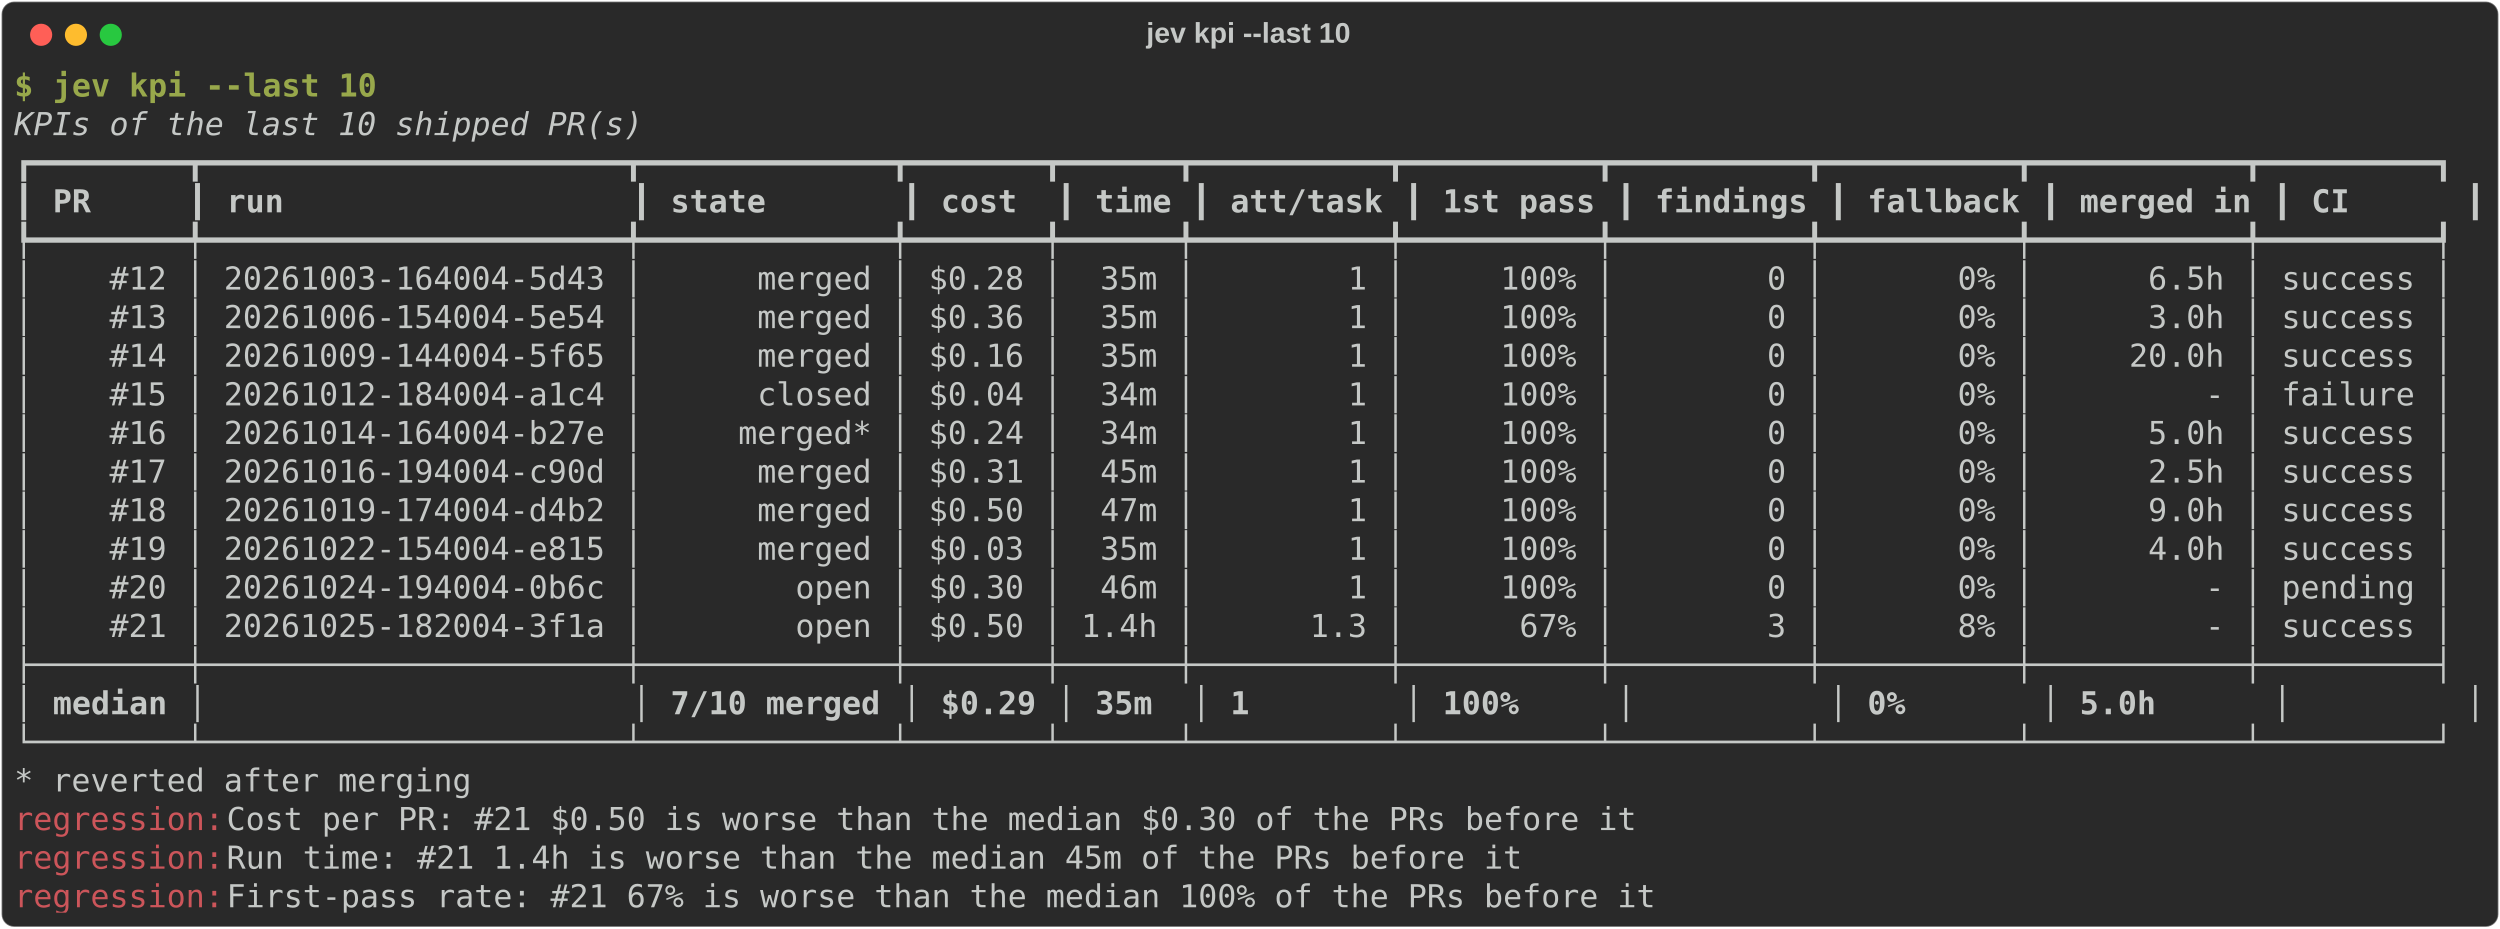
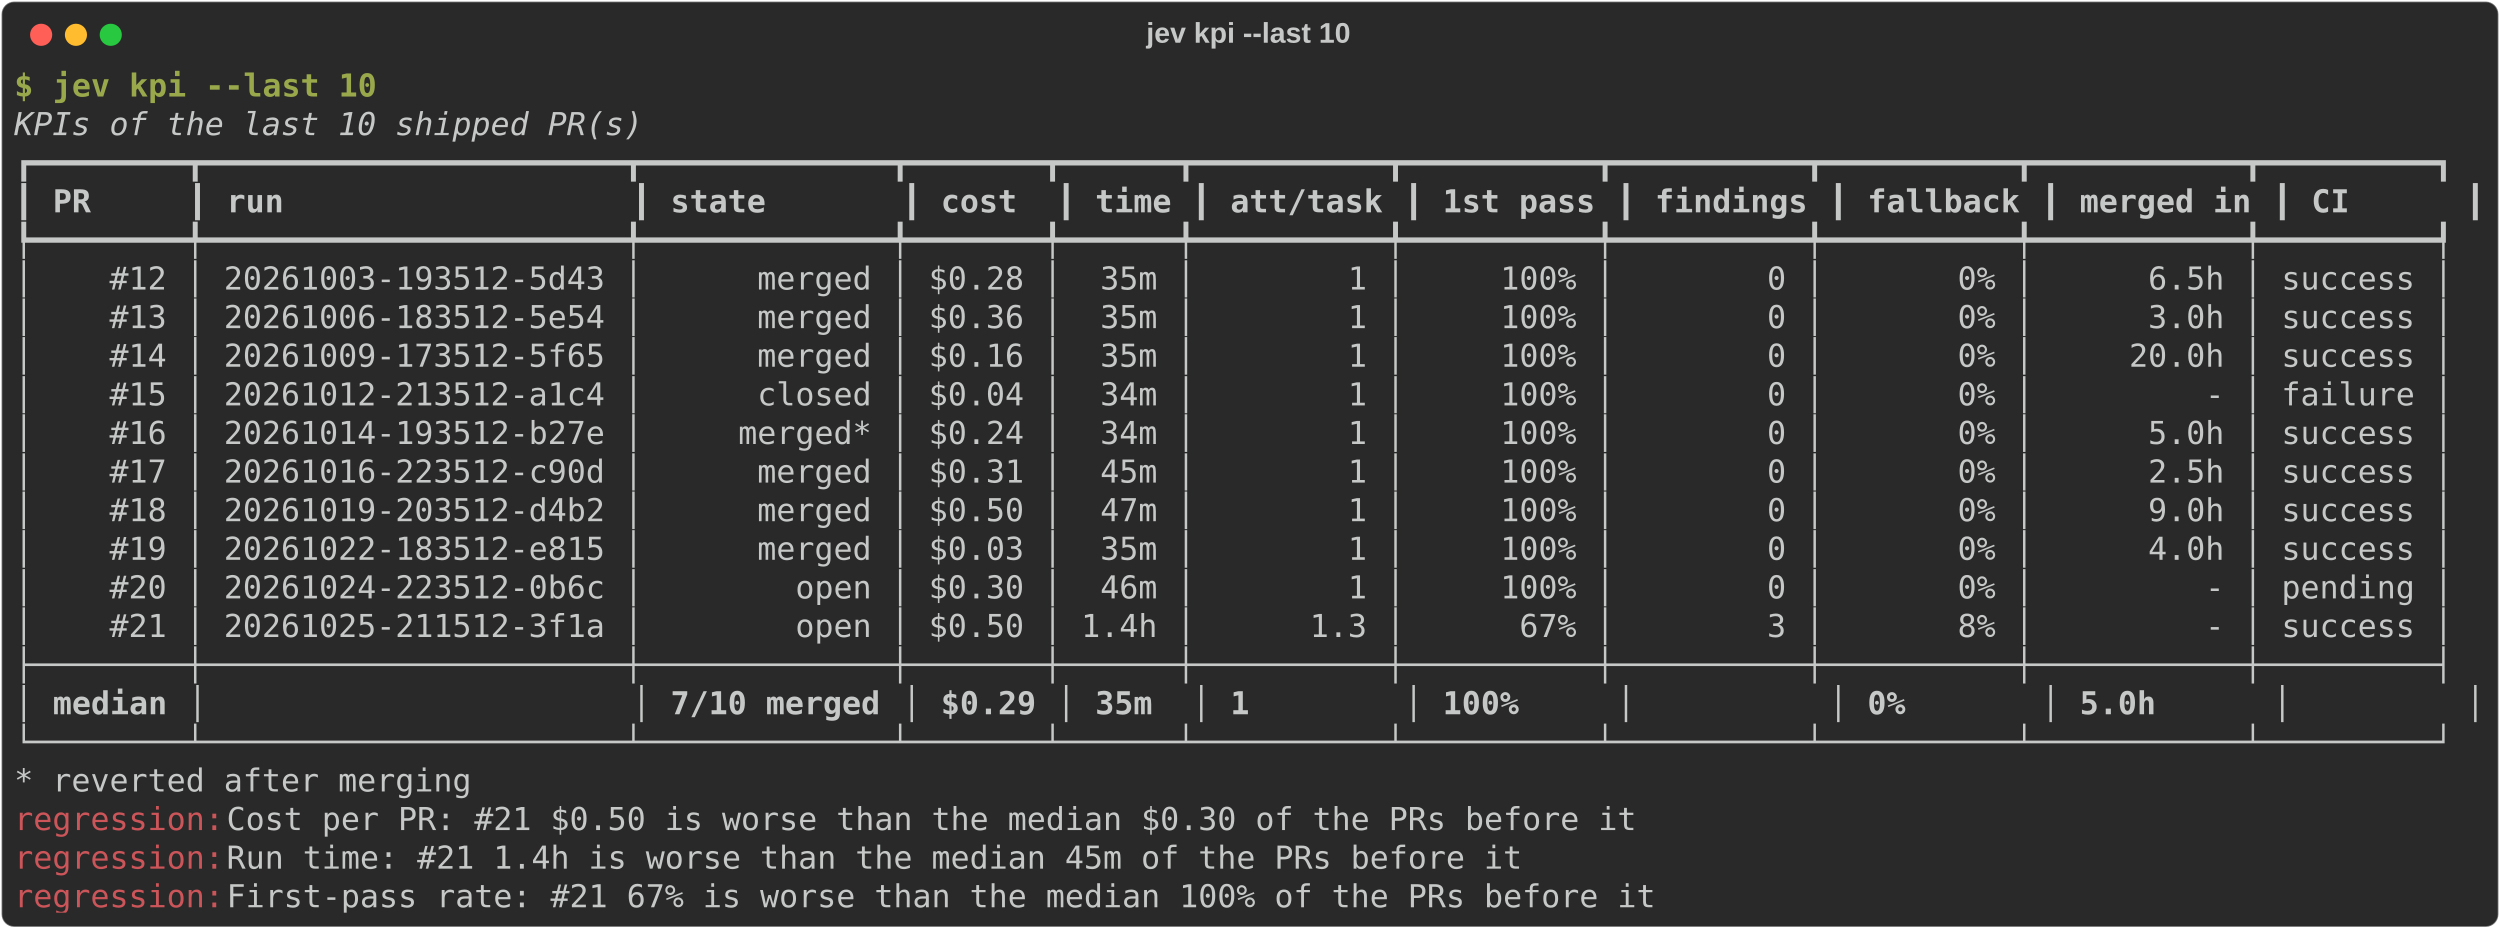
<svg xmlns="http://www.w3.org/2000/svg" class="rich-terminal" viewBox="0 0 1580 586.8">
  <style>

    @font-face {
        font-family: "Fira Code";
        src: local("FiraCode-Regular"),
                url("https://cdnjs.cloudflare.com/ajax/libs/firacode/6.2.0/woff2/FiraCode-Regular.woff2") format("woff2"),
                url("https://cdnjs.cloudflare.com/ajax/libs/firacode/6.2.0/woff/FiraCode-Regular.woff") format("woff");
        font-style: normal;
        font-weight: 400;
    }
    @font-face {
        font-family: "Fira Code";
        src: local("FiraCode-Bold"),
                url("https://cdnjs.cloudflare.com/ajax/libs/firacode/6.2.0/woff2/FiraCode-Bold.woff2") format("woff2"),
                url("https://cdnjs.cloudflare.com/ajax/libs/firacode/6.2.0/woff/FiraCode-Bold.woff") format("woff");
        font-style: bold;
        font-weight: 700;
    }

-     .terminal-4103426245-matrix {
+     .terminal-4047392980-matrix {
        font-family: Fira Code, monospace;
        font-size: 20px;
        line-height: 24.4px;
        font-variant-east-asian: full-width;
    }

-     .terminal-4103426245-title {
+     .terminal-4047392980-title {
        font-size: 18px;
        font-weight: bold;
        font-family: arial;
    }

-     .terminal-4103426245-r1 { fill: #98a84b;font-weight: bold }
- .terminal-4103426245-r2 { fill: #c5c8c6 }
- .terminal-4103426245-r3 { fill: #c5c8c6;font-style: italic; }
- .terminal-4103426245-r4 { fill: #c5c8c6;font-weight: bold }
- .terminal-4103426245-r5 { fill: #cc555a }
+     .terminal-4047392980-r1 { fill: #98a84b;font-weight: bold }
+ .terminal-4047392980-r2 { fill: #c5c8c6 }
+ .terminal-4047392980-r3 { fill: #c5c8c6;font-style: italic; }
+ .terminal-4047392980-r4 { fill: #c5c8c6;font-weight: bold }
+ .terminal-4047392980-r5 { fill: #cc555a }
    </style>
  <defs>
-     <clipPath id="terminal-4103426245-clip-terminal">
+     <clipPath id="terminal-4047392980-clip-terminal">
      <rect x="0" y="0" width="1560.6" height="535.8" />
    </clipPath>
-     <clipPath id="terminal-4103426245-line-0">
+     <clipPath id="terminal-4047392980-line-0">
      <rect x="0" y="1.5" width="1561.6" height="24.65" />
    </clipPath>
-     <clipPath id="terminal-4103426245-line-1">
+     <clipPath id="terminal-4047392980-line-1">
      <rect x="0" y="25.9" width="1561.6" height="24.65" />
    </clipPath>
-     <clipPath id="terminal-4103426245-line-2">
+     <clipPath id="terminal-4047392980-line-2">
      <rect x="0" y="50.3" width="1561.6" height="24.65" />
    </clipPath>
-     <clipPath id="terminal-4103426245-line-3">
+     <clipPath id="terminal-4047392980-line-3">
      <rect x="0" y="74.7" width="1561.6" height="24.65" />
    </clipPath>
-     <clipPath id="terminal-4103426245-line-4">
+     <clipPath id="terminal-4047392980-line-4">
      <rect x="0" y="99.1" width="1561.6" height="24.65" />
    </clipPath>
-     <clipPath id="terminal-4103426245-line-5">
+     <clipPath id="terminal-4047392980-line-5">
      <rect x="0" y="123.5" width="1561.6" height="24.65" />
    </clipPath>
-     <clipPath id="terminal-4103426245-line-6">
+     <clipPath id="terminal-4047392980-line-6">
      <rect x="0" y="147.9" width="1561.6" height="24.65" />
    </clipPath>
-     <clipPath id="terminal-4103426245-line-7">
+     <clipPath id="terminal-4047392980-line-7">
      <rect x="0" y="172.3" width="1561.6" height="24.65" />
    </clipPath>
-     <clipPath id="terminal-4103426245-line-8">
+     <clipPath id="terminal-4047392980-line-8">
      <rect x="0" y="196.7" width="1561.6" height="24.65" />
    </clipPath>
-     <clipPath id="terminal-4103426245-line-9">
+     <clipPath id="terminal-4047392980-line-9">
      <rect x="0" y="221.1" width="1561.6" height="24.65" />
    </clipPath>
-     <clipPath id="terminal-4103426245-line-10">
+     <clipPath id="terminal-4047392980-line-10">
      <rect x="0" y="245.5" width="1561.6" height="24.65" />
    </clipPath>
-     <clipPath id="terminal-4103426245-line-11">
+     <clipPath id="terminal-4047392980-line-11">
      <rect x="0" y="269.9" width="1561.6" height="24.65" />
    </clipPath>
-     <clipPath id="terminal-4103426245-line-12">
+     <clipPath id="terminal-4047392980-line-12">
      <rect x="0" y="294.3" width="1561.6" height="24.65" />
    </clipPath>
-     <clipPath id="terminal-4103426245-line-13">
+     <clipPath id="terminal-4047392980-line-13">
      <rect x="0" y="318.7" width="1561.6" height="24.65" />
    </clipPath>
-     <clipPath id="terminal-4103426245-line-14">
+     <clipPath id="terminal-4047392980-line-14">
      <rect x="0" y="343.1" width="1561.6" height="24.65" />
    </clipPath>
-     <clipPath id="terminal-4103426245-line-15">
+     <clipPath id="terminal-4047392980-line-15">
      <rect x="0" y="367.5" width="1561.6" height="24.65" />
    </clipPath>
-     <clipPath id="terminal-4103426245-line-16">
+     <clipPath id="terminal-4047392980-line-16">
      <rect x="0" y="391.9" width="1561.6" height="24.65" />
    </clipPath>
-     <clipPath id="terminal-4103426245-line-17">
+     <clipPath id="terminal-4047392980-line-17">
      <rect x="0" y="416.3" width="1561.6" height="24.65" />
    </clipPath>
-     <clipPath id="terminal-4103426245-line-18">
+     <clipPath id="terminal-4047392980-line-18">
      <rect x="0" y="440.7" width="1561.6" height="24.65" />
    </clipPath>
-     <clipPath id="terminal-4103426245-line-19">
+     <clipPath id="terminal-4047392980-line-19">
      <rect x="0" y="465.1" width="1561.6" height="24.65" />
    </clipPath>
-     <clipPath id="terminal-4103426245-line-20">
+     <clipPath id="terminal-4047392980-line-20">
      <rect x="0" y="489.5" width="1561.6" height="24.65" />
    </clipPath>
  </defs>
  <rect fill="#292929" stroke="rgba(255,255,255,0.35)" stroke-width="1" x="1" y="1" width="1578" height="584.8" rx="8" />
-   <text class="terminal-4103426245-title" fill="#c5c8c6" text-anchor="middle" x="789" y="27">jev kpi --last 10</text>
+   <text class="terminal-4047392980-title" fill="#c5c8c6" text-anchor="middle" x="789" y="27">jev kpi --last 10</text>
  <g transform="translate(26,22)">
    <circle cx="0" cy="0" r="7" fill="#ff5f57" />
    <circle cx="22" cy="0" r="7" fill="#febc2e" />
    <circle cx="44" cy="0" r="7" fill="#28c840" />
  </g>
-   <g transform="translate(9, 41)" clip-path="url(#terminal-4103426245-clip-terminal)">
-     <g class="terminal-4103426245-matrix">
-       <text class="terminal-4103426245-r1" x="0" y="20" textLength="24.4" clip-path="url(#terminal-4103426245-line-0)">$ </text>
-       <text class="terminal-4103426245-r1" x="24.4" y="20" textLength="207.4" clip-path="url(#terminal-4103426245-line-0)">jev kpi --last 10</text>
-       <text class="terminal-4103426245-r2" x="1561.6" y="20" textLength="12.2" clip-path="url(#terminal-4103426245-line-0)">
- </text>
-       <text class="terminal-4103426245-r3" x="0" y="44.4" textLength="1561.6" clip-path="url(#terminal-4103426245-line-1)">                                               KPIs of the last 10 shipped PR(s)                                                </text>
-       <text class="terminal-4103426245-r2" x="1561.6" y="44.4" textLength="12.2" clip-path="url(#terminal-4103426245-line-1)">
- </text>
-       <text class="terminal-4103426245-r2" x="0" y="68.8" textLength="1561.6" clip-path="url(#terminal-4103426245-line-2)">┏━━━━━━━━┳━━━━━━━━━━━━━━━━━━━━━━┳━━━━━━━━━━━━━┳━━━━━━━┳━━━━━━┳━━━━━━━━━━┳━━━━━━━━━━┳━━━━━━━━━━┳━━━━━━━━━━┳━━━━━━━━━━━┳━━━━━━━━━┓</text>
-       <text class="terminal-4103426245-r2" x="1561.6" y="68.8" textLength="12.2" clip-path="url(#terminal-4103426245-line-2)">
- </text>
-       <text class="terminal-4103426245-r2" x="0" y="93.2" textLength="12.2" clip-path="url(#terminal-4103426245-line-3)">┃</text>
-       <text class="terminal-4103426245-r4" x="24.4" y="93.2" textLength="73.2" clip-path="url(#terminal-4103426245-line-3)">    PR</text>
-       <text class="terminal-4103426245-r2" x="109.8" y="93.2" textLength="12.2" clip-path="url(#terminal-4103426245-line-3)">┃</text>
-       <text class="terminal-4103426245-r4" x="134.2" y="93.2" textLength="244" clip-path="url(#terminal-4103426245-line-3)">run                 </text>
-       <text class="terminal-4103426245-r2" x="390.4" y="93.2" textLength="12.2" clip-path="url(#terminal-4103426245-line-3)">┃</text>
-       <text class="terminal-4103426245-r4" x="414.8" y="93.2" textLength="134.2" clip-path="url(#terminal-4103426245-line-3)">      state</text>
-       <text class="terminal-4103426245-r2" x="561.2" y="93.2" textLength="12.2" clip-path="url(#terminal-4103426245-line-3)">┃</text>
-       <text class="terminal-4103426245-r4" x="585.6" y="93.2" textLength="61" clip-path="url(#terminal-4103426245-line-3)"> cost</text>
-       <text class="terminal-4103426245-r2" x="658.8" y="93.2" textLength="12.2" clip-path="url(#terminal-4103426245-line-3)">┃</text>
-       <text class="terminal-4103426245-r4" x="683.2" y="93.2" textLength="48.8" clip-path="url(#terminal-4103426245-line-3)">time</text>
-       <text class="terminal-4103426245-r2" x="744.2" y="93.2" textLength="12.2" clip-path="url(#terminal-4103426245-line-3)">┃</text>
-       <text class="terminal-4103426245-r4" x="768.6" y="93.2" textLength="97.6" clip-path="url(#terminal-4103426245-line-3)">att/task</text>
-       <text class="terminal-4103426245-r2" x="878.4" y="93.2" textLength="12.2" clip-path="url(#terminal-4103426245-line-3)">┃</text>
-       <text class="terminal-4103426245-r4" x="902.8" y="93.2" textLength="97.6" clip-path="url(#terminal-4103426245-line-3)">1st pass</text>
-       <text class="terminal-4103426245-r2" x="1012.6" y="93.2" textLength="12.2" clip-path="url(#terminal-4103426245-line-3)">┃</text>
-       <text class="terminal-4103426245-r4" x="1037" y="93.2" textLength="97.6" clip-path="url(#terminal-4103426245-line-3)">findings</text>
-       <text class="terminal-4103426245-r2" x="1146.8" y="93.2" textLength="12.2" clip-path="url(#terminal-4103426245-line-3)">┃</text>
-       <text class="terminal-4103426245-r4" x="1171.2" y="93.2" textLength="97.6" clip-path="url(#terminal-4103426245-line-3)">fallback</text>
-       <text class="terminal-4103426245-r2" x="1281" y="93.2" textLength="12.2" clip-path="url(#terminal-4103426245-line-3)">┃</text>
-       <text class="terminal-4103426245-r4" x="1305.4" y="93.2" textLength="109.8" clip-path="url(#terminal-4103426245-line-3)">merged in</text>
-       <text class="terminal-4103426245-r2" x="1427.4" y="93.2" textLength="12.2" clip-path="url(#terminal-4103426245-line-3)">┃</text>
-       <text class="terminal-4103426245-r4" x="1451.8" y="93.2" textLength="85.4" clip-path="url(#terminal-4103426245-line-3)">     CI</text>
-       <text class="terminal-4103426245-r2" x="1549.4" y="93.2" textLength="12.2" clip-path="url(#terminal-4103426245-line-3)">┃</text>
-       <text class="terminal-4103426245-r2" x="1561.6" y="93.2" textLength="12.2" clip-path="url(#terminal-4103426245-line-3)">
- </text>
-       <text class="terminal-4103426245-r2" x="0" y="117.6" textLength="1561.6" clip-path="url(#terminal-4103426245-line-4)">┡━━━━━━━━╇━━━━━━━━━━━━━━━━━━━━━━╇━━━━━━━━━━━━━╇━━━━━━━╇━━━━━━╇━━━━━━━━━━╇━━━━━━━━━━╇━━━━━━━━━━╇━━━━━━━━━━╇━━━━━━━━━━━╇━━━━━━━━━┩</text>
-       <text class="terminal-4103426245-r2" x="1561.6" y="117.6" textLength="12.2" clip-path="url(#terminal-4103426245-line-4)">
- </text>
-       <text class="terminal-4103426245-r2" x="0" y="142" textLength="1561.6" clip-path="url(#terminal-4103426245-line-5)">│    #12 │ 20261003-164004-5d43 │      merged │ $0.28 │  35m │        1 │     100% │        0 │       0% │      6.5h │ success │</text>
-       <text class="terminal-4103426245-r2" x="1561.6" y="142" textLength="12.2" clip-path="url(#terminal-4103426245-line-5)">
- </text>
-       <text class="terminal-4103426245-r2" x="0" y="166.4" textLength="1561.6" clip-path="url(#terminal-4103426245-line-6)">│    #13 │ 20261006-154004-5e54 │      merged │ $0.36 │  35m │        1 │     100% │        0 │       0% │      3.0h │ success │</text>
-       <text class="terminal-4103426245-r2" x="1561.6" y="166.4" textLength="12.2" clip-path="url(#terminal-4103426245-line-6)">
- </text>
-       <text class="terminal-4103426245-r2" x="0" y="190.8" textLength="1561.6" clip-path="url(#terminal-4103426245-line-7)">│    #14 │ 20261009-144004-5f65 │      merged │ $0.16 │  35m │        1 │     100% │        0 │       0% │     20.0h │ success │</text>
-       <text class="terminal-4103426245-r2" x="1561.6" y="190.8" textLength="12.2" clip-path="url(#terminal-4103426245-line-7)">
- </text>
-       <text class="terminal-4103426245-r2" x="0" y="215.2" textLength="1561.6" clip-path="url(#terminal-4103426245-line-8)">│    #15 │ 20261012-184004-a1c4 │      closed │ $0.04 │  34m │        1 │     100% │        0 │       0% │         - │ failure │</text>
-       <text class="terminal-4103426245-r2" x="1561.6" y="215.2" textLength="12.2" clip-path="url(#terminal-4103426245-line-8)">
- </text>
-       <text class="terminal-4103426245-r2" x="0" y="239.6" textLength="1561.6" clip-path="url(#terminal-4103426245-line-9)">│    #16 │ 20261014-164004-b27e │     merged* │ $0.24 │  34m │        1 │     100% │        0 │       0% │      5.0h │ success │</text>
-       <text class="terminal-4103426245-r2" x="1561.6" y="239.6" textLength="12.2" clip-path="url(#terminal-4103426245-line-9)">
- </text>
-       <text class="terminal-4103426245-r2" x="0" y="264" textLength="1561.6" clip-path="url(#terminal-4103426245-line-10)">│    #17 │ 20261016-194004-c90d │      merged │ $0.31 │  45m │        1 │     100% │        0 │       0% │      2.5h │ success │</text>
-       <text class="terminal-4103426245-r2" x="1561.6" y="264" textLength="12.2" clip-path="url(#terminal-4103426245-line-10)">
- </text>
-       <text class="terminal-4103426245-r2" x="0" y="288.4" textLength="1561.6" clip-path="url(#terminal-4103426245-line-11)">│    #18 │ 20261019-174004-d4b2 │      merged │ $0.50 │  47m │        1 │     100% │        0 │       0% │      9.0h │ success │</text>
-       <text class="terminal-4103426245-r2" x="1561.6" y="288.4" textLength="12.2" clip-path="url(#terminal-4103426245-line-11)">
- </text>
-       <text class="terminal-4103426245-r2" x="0" y="312.8" textLength="1561.6" clip-path="url(#terminal-4103426245-line-12)">│    #19 │ 20261022-154004-e815 │      merged │ $0.03 │  35m │        1 │     100% │        0 │       0% │      4.0h │ success │</text>
-       <text class="terminal-4103426245-r2" x="1561.6" y="312.8" textLength="12.2" clip-path="url(#terminal-4103426245-line-12)">
- </text>
-       <text class="terminal-4103426245-r2" x="0" y="337.2" textLength="1561.6" clip-path="url(#terminal-4103426245-line-13)">│    #20 │ 20261024-194004-0b6c │        open │ $0.30 │  46m │        1 │     100% │        0 │       0% │         - │ pending │</text>
-       <text class="terminal-4103426245-r2" x="1561.6" y="337.2" textLength="12.2" clip-path="url(#terminal-4103426245-line-13)">
- </text>
-       <text class="terminal-4103426245-r2" x="0" y="361.6" textLength="1561.6" clip-path="url(#terminal-4103426245-line-14)">│    #21 │ 20261025-182004-3f1a │        open │ $0.50 │ 1.4h │      1.3 │      67% │        3 │       8% │         - │ success │</text>
-       <text class="terminal-4103426245-r2" x="1561.6" y="361.6" textLength="12.2" clip-path="url(#terminal-4103426245-line-14)">
- </text>
-       <text class="terminal-4103426245-r2" x="0" y="386" textLength="1561.6" clip-path="url(#terminal-4103426245-line-15)">├────────┼──────────────────────┼─────────────┼───────┼──────┼──────────┼──────────┼──────────┼──────────┼───────────┼─────────┤</text>
-       <text class="terminal-4103426245-r2" x="1561.6" y="386" textLength="12.2" clip-path="url(#terminal-4103426245-line-15)">
- </text>
-       <text class="terminal-4103426245-r2" x="0" y="410.4" textLength="12.2" clip-path="url(#terminal-4103426245-line-16)">│</text>
-       <text class="terminal-4103426245-r4" x="24.4" y="410.4" textLength="73.2" clip-path="url(#terminal-4103426245-line-16)">median</text>
-       <text class="terminal-4103426245-r2" x="109.8" y="410.4" textLength="12.2" clip-path="url(#terminal-4103426245-line-16)">│</text>
-       <text class="terminal-4103426245-r2" x="390.4" y="410.4" textLength="12.2" clip-path="url(#terminal-4103426245-line-16)">│</text>
-       <text class="terminal-4103426245-r4" x="414.8" y="410.4" textLength="134.2" clip-path="url(#terminal-4103426245-line-16)">7/10 merged</text>
-       <text class="terminal-4103426245-r2" x="561.2" y="410.4" textLength="12.2" clip-path="url(#terminal-4103426245-line-16)">│</text>
-       <text class="terminal-4103426245-r4" x="585.6" y="410.4" textLength="61" clip-path="url(#terminal-4103426245-line-16)">$0.29</text>
-       <text class="terminal-4103426245-r2" x="658.8" y="410.4" textLength="12.2" clip-path="url(#terminal-4103426245-line-16)">│</text>
-       <text class="terminal-4103426245-r4" x="683.2" y="410.4" textLength="48.8" clip-path="url(#terminal-4103426245-line-16)"> 35m</text>
-       <text class="terminal-4103426245-r2" x="744.2" y="410.4" textLength="12.2" clip-path="url(#terminal-4103426245-line-16)">│</text>
-       <text class="terminal-4103426245-r4" x="768.6" y="410.4" textLength="97.6" clip-path="url(#terminal-4103426245-line-16)">       1</text>
-       <text class="terminal-4103426245-r2" x="878.4" y="410.4" textLength="12.2" clip-path="url(#terminal-4103426245-line-16)">│</text>
-       <text class="terminal-4103426245-r4" x="902.8" y="410.4" textLength="97.6" clip-path="url(#terminal-4103426245-line-16)">    100%</text>
-       <text class="terminal-4103426245-r2" x="1012.6" y="410.4" textLength="12.2" clip-path="url(#terminal-4103426245-line-16)">│</text>
-       <text class="terminal-4103426245-r2" x="1146.8" y="410.4" textLength="12.2" clip-path="url(#terminal-4103426245-line-16)">│</text>
-       <text class="terminal-4103426245-r4" x="1171.2" y="410.4" textLength="97.6" clip-path="url(#terminal-4103426245-line-16)">      0%</text>
-       <text class="terminal-4103426245-r2" x="1281" y="410.4" textLength="12.2" clip-path="url(#terminal-4103426245-line-16)">│</text>
-       <text class="terminal-4103426245-r4" x="1305.4" y="410.4" textLength="109.8" clip-path="url(#terminal-4103426245-line-16)">     5.0h</text>
-       <text class="terminal-4103426245-r2" x="1427.4" y="410.4" textLength="12.2" clip-path="url(#terminal-4103426245-line-16)">│</text>
-       <text class="terminal-4103426245-r2" x="1549.4" y="410.4" textLength="12.2" clip-path="url(#terminal-4103426245-line-16)">│</text>
-       <text class="terminal-4103426245-r2" x="1561.6" y="410.4" textLength="12.2" clip-path="url(#terminal-4103426245-line-16)">
- </text>
-       <text class="terminal-4103426245-r2" x="0" y="434.8" textLength="1561.6" clip-path="url(#terminal-4103426245-line-17)">└────────┴──────────────────────┴─────────────┴───────┴──────┴──────────┴──────────┴──────────┴──────────┴───────────┴─────────┘</text>
-       <text class="terminal-4103426245-r2" x="1561.6" y="434.8" textLength="12.2" clip-path="url(#terminal-4103426245-line-17)">
- </text>
-       <text class="terminal-4103426245-r2" x="0" y="459.2" textLength="292.8" clip-path="url(#terminal-4103426245-line-18)">* reverted after merging</text>
-       <text class="terminal-4103426245-r2" x="1561.6" y="459.2" textLength="12.2" clip-path="url(#terminal-4103426245-line-18)">
- </text>
-       <text class="terminal-4103426245-r5" x="0" y="483.6" textLength="134.2" clip-path="url(#terminal-4103426245-line-19)">regression:</text>
-       <text class="terminal-4103426245-r2" x="134.2" y="483.6" textLength="915" clip-path="url(#terminal-4103426245-line-19)"> Cost per PR: #21 $0.50 is worse than the median $0.30 of the PRs before it</text>
-       <text class="terminal-4103426245-r2" x="1561.6" y="483.6" textLength="12.2" clip-path="url(#terminal-4103426245-line-19)">
- </text>
-       <text class="terminal-4103426245-r5" x="0" y="508" textLength="134.2" clip-path="url(#terminal-4103426245-line-20)">regression:</text>
-       <text class="terminal-4103426245-r2" x="134.2" y="508" textLength="841.8" clip-path="url(#terminal-4103426245-line-20)"> Run time: #21 1.4h is worse than the median 45m of the PRs before it</text>
-       <text class="terminal-4103426245-r2" x="1561.6" y="508" textLength="12.2" clip-path="url(#terminal-4103426245-line-20)">
- </text>
-       <text class="terminal-4103426245-r5" x="0" y="532.4" textLength="134.2" clip-path="url(#terminal-4103426245-line-21)">regression:</text>
-       <text class="terminal-4103426245-r2" x="134.2" y="532.4" textLength="927.2" clip-path="url(#terminal-4103426245-line-21)"> First-pass rate: #21 67% is worse than the median 100% of the PRs before it</text>
-       <text class="terminal-4103426245-r2" x="1561.6" y="532.4" textLength="12.2" clip-path="url(#terminal-4103426245-line-21)">
+   <g transform="translate(9, 41)" clip-path="url(#terminal-4047392980-clip-terminal)">
+     <g class="terminal-4047392980-matrix">
+       <text class="terminal-4047392980-r1" x="0" y="20" textLength="24.4" clip-path="url(#terminal-4047392980-line-0)">$ </text>
+       <text class="terminal-4047392980-r1" x="24.4" y="20" textLength="207.4" clip-path="url(#terminal-4047392980-line-0)">jev kpi --last 10</text>
+       <text class="terminal-4047392980-r2" x="1561.6" y="20" textLength="12.2" clip-path="url(#terminal-4047392980-line-0)">
+ </text>
+       <text class="terminal-4047392980-r3" x="0" y="44.4" textLength="1561.6" clip-path="url(#terminal-4047392980-line-1)">                                               KPIs of the last 10 shipped PR(s)                                                </text>
+       <text class="terminal-4047392980-r2" x="1561.6" y="44.4" textLength="12.2" clip-path="url(#terminal-4047392980-line-1)">
+ </text>
+       <text class="terminal-4047392980-r2" x="0" y="68.8" textLength="1561.6" clip-path="url(#terminal-4047392980-line-2)">┏━━━━━━━━┳━━━━━━━━━━━━━━━━━━━━━━┳━━━━━━━━━━━━━┳━━━━━━━┳━━━━━━┳━━━━━━━━━━┳━━━━━━━━━━┳━━━━━━━━━━┳━━━━━━━━━━┳━━━━━━━━━━━┳━━━━━━━━━┓</text>
+       <text class="terminal-4047392980-r2" x="1561.6" y="68.8" textLength="12.2" clip-path="url(#terminal-4047392980-line-2)">
+ </text>
+       <text class="terminal-4047392980-r2" x="0" y="93.2" textLength="12.2" clip-path="url(#terminal-4047392980-line-3)">┃</text>
+       <text class="terminal-4047392980-r4" x="24.4" y="93.2" textLength="73.2" clip-path="url(#terminal-4047392980-line-3)">    PR</text>
+       <text class="terminal-4047392980-r2" x="109.8" y="93.2" textLength="12.2" clip-path="url(#terminal-4047392980-line-3)">┃</text>
+       <text class="terminal-4047392980-r4" x="134.2" y="93.2" textLength="244" clip-path="url(#terminal-4047392980-line-3)">run                 </text>
+       <text class="terminal-4047392980-r2" x="390.4" y="93.2" textLength="12.2" clip-path="url(#terminal-4047392980-line-3)">┃</text>
+       <text class="terminal-4047392980-r4" x="414.8" y="93.2" textLength="134.2" clip-path="url(#terminal-4047392980-line-3)">      state</text>
+       <text class="terminal-4047392980-r2" x="561.2" y="93.2" textLength="12.2" clip-path="url(#terminal-4047392980-line-3)">┃</text>
+       <text class="terminal-4047392980-r4" x="585.6" y="93.2" textLength="61" clip-path="url(#terminal-4047392980-line-3)"> cost</text>
+       <text class="terminal-4047392980-r2" x="658.8" y="93.2" textLength="12.2" clip-path="url(#terminal-4047392980-line-3)">┃</text>
+       <text class="terminal-4047392980-r4" x="683.2" y="93.2" textLength="48.8" clip-path="url(#terminal-4047392980-line-3)">time</text>
+       <text class="terminal-4047392980-r2" x="744.2" y="93.2" textLength="12.2" clip-path="url(#terminal-4047392980-line-3)">┃</text>
+       <text class="terminal-4047392980-r4" x="768.6" y="93.2" textLength="97.6" clip-path="url(#terminal-4047392980-line-3)">att/task</text>
+       <text class="terminal-4047392980-r2" x="878.4" y="93.2" textLength="12.2" clip-path="url(#terminal-4047392980-line-3)">┃</text>
+       <text class="terminal-4047392980-r4" x="902.8" y="93.2" textLength="97.6" clip-path="url(#terminal-4047392980-line-3)">1st pass</text>
+       <text class="terminal-4047392980-r2" x="1012.6" y="93.2" textLength="12.2" clip-path="url(#terminal-4047392980-line-3)">┃</text>
+       <text class="terminal-4047392980-r4" x="1037" y="93.2" textLength="97.6" clip-path="url(#terminal-4047392980-line-3)">findings</text>
+       <text class="terminal-4047392980-r2" x="1146.8" y="93.2" textLength="12.2" clip-path="url(#terminal-4047392980-line-3)">┃</text>
+       <text class="terminal-4047392980-r4" x="1171.2" y="93.2" textLength="97.6" clip-path="url(#terminal-4047392980-line-3)">fallback</text>
+       <text class="terminal-4047392980-r2" x="1281" y="93.2" textLength="12.2" clip-path="url(#terminal-4047392980-line-3)">┃</text>
+       <text class="terminal-4047392980-r4" x="1305.4" y="93.2" textLength="109.8" clip-path="url(#terminal-4047392980-line-3)">merged in</text>
+       <text class="terminal-4047392980-r2" x="1427.4" y="93.2" textLength="12.2" clip-path="url(#terminal-4047392980-line-3)">┃</text>
+       <text class="terminal-4047392980-r4" x="1451.8" y="93.2" textLength="85.4" clip-path="url(#terminal-4047392980-line-3)">     CI</text>
+       <text class="terminal-4047392980-r2" x="1549.4" y="93.2" textLength="12.2" clip-path="url(#terminal-4047392980-line-3)">┃</text>
+       <text class="terminal-4047392980-r2" x="1561.6" y="93.2" textLength="12.2" clip-path="url(#terminal-4047392980-line-3)">
+ </text>
+       <text class="terminal-4047392980-r2" x="0" y="117.6" textLength="1561.6" clip-path="url(#terminal-4047392980-line-4)">┡━━━━━━━━╇━━━━━━━━━━━━━━━━━━━━━━╇━━━━━━━━━━━━━╇━━━━━━━╇━━━━━━╇━━━━━━━━━━╇━━━━━━━━━━╇━━━━━━━━━━╇━━━━━━━━━━╇━━━━━━━━━━━╇━━━━━━━━━┩</text>
+       <text class="terminal-4047392980-r2" x="1561.6" y="117.6" textLength="12.2" clip-path="url(#terminal-4047392980-line-4)">
+ </text>
+       <text class="terminal-4047392980-r2" x="0" y="142" textLength="1561.6" clip-path="url(#terminal-4047392980-line-5)">│    #12 │ 20261003-193512-5d43 │      merged │ $0.28 │  35m │        1 │     100% │        0 │       0% │      6.5h │ success │</text>
+       <text class="terminal-4047392980-r2" x="1561.6" y="142" textLength="12.2" clip-path="url(#terminal-4047392980-line-5)">
+ </text>
+       <text class="terminal-4047392980-r2" x="0" y="166.4" textLength="1561.6" clip-path="url(#terminal-4047392980-line-6)">│    #13 │ 20261006-183512-5e54 │      merged │ $0.36 │  35m │        1 │     100% │        0 │       0% │      3.0h │ success │</text>
+       <text class="terminal-4047392980-r2" x="1561.6" y="166.4" textLength="12.2" clip-path="url(#terminal-4047392980-line-6)">
+ </text>
+       <text class="terminal-4047392980-r2" x="0" y="190.8" textLength="1561.6" clip-path="url(#terminal-4047392980-line-7)">│    #14 │ 20261009-173512-5f65 │      merged │ $0.16 │  35m │        1 │     100% │        0 │       0% │     20.0h │ success │</text>
+       <text class="terminal-4047392980-r2" x="1561.6" y="190.8" textLength="12.2" clip-path="url(#terminal-4047392980-line-7)">
+ </text>
+       <text class="terminal-4047392980-r2" x="0" y="215.2" textLength="1561.6" clip-path="url(#terminal-4047392980-line-8)">│    #15 │ 20261012-213512-a1c4 │      closed │ $0.04 │  34m │        1 │     100% │        0 │       0% │         - │ failure │</text>
+       <text class="terminal-4047392980-r2" x="1561.6" y="215.2" textLength="12.2" clip-path="url(#terminal-4047392980-line-8)">
+ </text>
+       <text class="terminal-4047392980-r2" x="0" y="239.6" textLength="1561.6" clip-path="url(#terminal-4047392980-line-9)">│    #16 │ 20261014-193512-b27e │     merged* │ $0.24 │  34m │        1 │     100% │        0 │       0% │      5.0h │ success │</text>
+       <text class="terminal-4047392980-r2" x="1561.6" y="239.6" textLength="12.2" clip-path="url(#terminal-4047392980-line-9)">
+ </text>
+       <text class="terminal-4047392980-r2" x="0" y="264" textLength="1561.6" clip-path="url(#terminal-4047392980-line-10)">│    #17 │ 20261016-223512-c90d │      merged │ $0.31 │  45m │        1 │     100% │        0 │       0% │      2.5h │ success │</text>
+       <text class="terminal-4047392980-r2" x="1561.6" y="264" textLength="12.2" clip-path="url(#terminal-4047392980-line-10)">
+ </text>
+       <text class="terminal-4047392980-r2" x="0" y="288.4" textLength="1561.6" clip-path="url(#terminal-4047392980-line-11)">│    #18 │ 20261019-203512-d4b2 │      merged │ $0.50 │  47m │        1 │     100% │        0 │       0% │      9.0h │ success │</text>
+       <text class="terminal-4047392980-r2" x="1561.6" y="288.4" textLength="12.2" clip-path="url(#terminal-4047392980-line-11)">
+ </text>
+       <text class="terminal-4047392980-r2" x="0" y="312.8" textLength="1561.6" clip-path="url(#terminal-4047392980-line-12)">│    #19 │ 20261022-183512-e815 │      merged │ $0.03 │  35m │        1 │     100% │        0 │       0% │      4.0h │ success │</text>
+       <text class="terminal-4047392980-r2" x="1561.6" y="312.8" textLength="12.2" clip-path="url(#terminal-4047392980-line-12)">
+ </text>
+       <text class="terminal-4047392980-r2" x="0" y="337.2" textLength="1561.6" clip-path="url(#terminal-4047392980-line-13)">│    #20 │ 20261024-223512-0b6c │        open │ $0.30 │  46m │        1 │     100% │        0 │       0% │         - │ pending │</text>
+       <text class="terminal-4047392980-r2" x="1561.6" y="337.2" textLength="12.2" clip-path="url(#terminal-4047392980-line-13)">
+ </text>
+       <text class="terminal-4047392980-r2" x="0" y="361.6" textLength="1561.6" clip-path="url(#terminal-4047392980-line-14)">│    #21 │ 20261025-211512-3f1a │        open │ $0.50 │ 1.4h │      1.3 │      67% │        3 │       8% │         - │ success │</text>
+       <text class="terminal-4047392980-r2" x="1561.6" y="361.6" textLength="12.2" clip-path="url(#terminal-4047392980-line-14)">
+ </text>
+       <text class="terminal-4047392980-r2" x="0" y="386" textLength="1561.6" clip-path="url(#terminal-4047392980-line-15)">├────────┼──────────────────────┼─────────────┼───────┼──────┼──────────┼──────────┼──────────┼──────────┼───────────┼─────────┤</text>
+       <text class="terminal-4047392980-r2" x="1561.6" y="386" textLength="12.2" clip-path="url(#terminal-4047392980-line-15)">
+ </text>
+       <text class="terminal-4047392980-r2" x="0" y="410.4" textLength="12.2" clip-path="url(#terminal-4047392980-line-16)">│</text>
+       <text class="terminal-4047392980-r4" x="24.4" y="410.4" textLength="73.2" clip-path="url(#terminal-4047392980-line-16)">median</text>
+       <text class="terminal-4047392980-r2" x="109.8" y="410.4" textLength="12.2" clip-path="url(#terminal-4047392980-line-16)">│</text>
+       <text class="terminal-4047392980-r2" x="390.4" y="410.4" textLength="12.2" clip-path="url(#terminal-4047392980-line-16)">│</text>
+       <text class="terminal-4047392980-r4" x="414.8" y="410.4" textLength="134.2" clip-path="url(#terminal-4047392980-line-16)">7/10 merged</text>
+       <text class="terminal-4047392980-r2" x="561.2" y="410.4" textLength="12.2" clip-path="url(#terminal-4047392980-line-16)">│</text>
+       <text class="terminal-4047392980-r4" x="585.6" y="410.4" textLength="61" clip-path="url(#terminal-4047392980-line-16)">$0.29</text>
+       <text class="terminal-4047392980-r2" x="658.8" y="410.4" textLength="12.2" clip-path="url(#terminal-4047392980-line-16)">│</text>
+       <text class="terminal-4047392980-r4" x="683.2" y="410.4" textLength="48.8" clip-path="url(#terminal-4047392980-line-16)"> 35m</text>
+       <text class="terminal-4047392980-r2" x="744.2" y="410.4" textLength="12.2" clip-path="url(#terminal-4047392980-line-16)">│</text>
+       <text class="terminal-4047392980-r4" x="768.6" y="410.4" textLength="97.6" clip-path="url(#terminal-4047392980-line-16)">       1</text>
+       <text class="terminal-4047392980-r2" x="878.4" y="410.4" textLength="12.2" clip-path="url(#terminal-4047392980-line-16)">│</text>
+       <text class="terminal-4047392980-r4" x="902.8" y="410.4" textLength="97.6" clip-path="url(#terminal-4047392980-line-16)">    100%</text>
+       <text class="terminal-4047392980-r2" x="1012.6" y="410.4" textLength="12.2" clip-path="url(#terminal-4047392980-line-16)">│</text>
+       <text class="terminal-4047392980-r2" x="1146.8" y="410.4" textLength="12.2" clip-path="url(#terminal-4047392980-line-16)">│</text>
+       <text class="terminal-4047392980-r4" x="1171.2" y="410.4" textLength="97.6" clip-path="url(#terminal-4047392980-line-16)">      0%</text>
+       <text class="terminal-4047392980-r2" x="1281" y="410.4" textLength="12.2" clip-path="url(#terminal-4047392980-line-16)">│</text>
+       <text class="terminal-4047392980-r4" x="1305.4" y="410.4" textLength="109.8" clip-path="url(#terminal-4047392980-line-16)">     5.0h</text>
+       <text class="terminal-4047392980-r2" x="1427.4" y="410.4" textLength="12.2" clip-path="url(#terminal-4047392980-line-16)">│</text>
+       <text class="terminal-4047392980-r2" x="1549.4" y="410.4" textLength="12.2" clip-path="url(#terminal-4047392980-line-16)">│</text>
+       <text class="terminal-4047392980-r2" x="1561.6" y="410.4" textLength="12.2" clip-path="url(#terminal-4047392980-line-16)">
+ </text>
+       <text class="terminal-4047392980-r2" x="0" y="434.8" textLength="1561.6" clip-path="url(#terminal-4047392980-line-17)">└────────┴──────────────────────┴─────────────┴───────┴──────┴──────────┴──────────┴──────────┴──────────┴───────────┴─────────┘</text>
+       <text class="terminal-4047392980-r2" x="1561.6" y="434.8" textLength="12.2" clip-path="url(#terminal-4047392980-line-17)">
+ </text>
+       <text class="terminal-4047392980-r2" x="0" y="459.2" textLength="292.8" clip-path="url(#terminal-4047392980-line-18)">* reverted after merging</text>
+       <text class="terminal-4047392980-r2" x="1561.6" y="459.2" textLength="12.2" clip-path="url(#terminal-4047392980-line-18)">
+ </text>
+       <text class="terminal-4047392980-r5" x="0" y="483.6" textLength="134.2" clip-path="url(#terminal-4047392980-line-19)">regression:</text>
+       <text class="terminal-4047392980-r2" x="134.2" y="483.6" textLength="915" clip-path="url(#terminal-4047392980-line-19)"> Cost per PR: #21 $0.50 is worse than the median $0.30 of the PRs before it</text>
+       <text class="terminal-4047392980-r2" x="1561.6" y="483.6" textLength="12.2" clip-path="url(#terminal-4047392980-line-19)">
+ </text>
+       <text class="terminal-4047392980-r5" x="0" y="508" textLength="134.2" clip-path="url(#terminal-4047392980-line-20)">regression:</text>
+       <text class="terminal-4047392980-r2" x="134.2" y="508" textLength="841.8" clip-path="url(#terminal-4047392980-line-20)"> Run time: #21 1.4h is worse than the median 45m of the PRs before it</text>
+       <text class="terminal-4047392980-r2" x="1561.6" y="508" textLength="12.2" clip-path="url(#terminal-4047392980-line-20)">
+ </text>
+       <text class="terminal-4047392980-r5" x="0" y="532.4" textLength="134.2" clip-path="url(#terminal-4047392980-line-21)">regression:</text>
+       <text class="terminal-4047392980-r2" x="134.2" y="532.4" textLength="927.2" clip-path="url(#terminal-4047392980-line-21)"> First-pass rate: #21 67% is worse than the median 100% of the PRs before it</text>
+       <text class="terminal-4047392980-r2" x="1561.6" y="532.4" textLength="12.2" clip-path="url(#terminal-4047392980-line-21)">
</text>
    </g>
  </g>
</svg>
